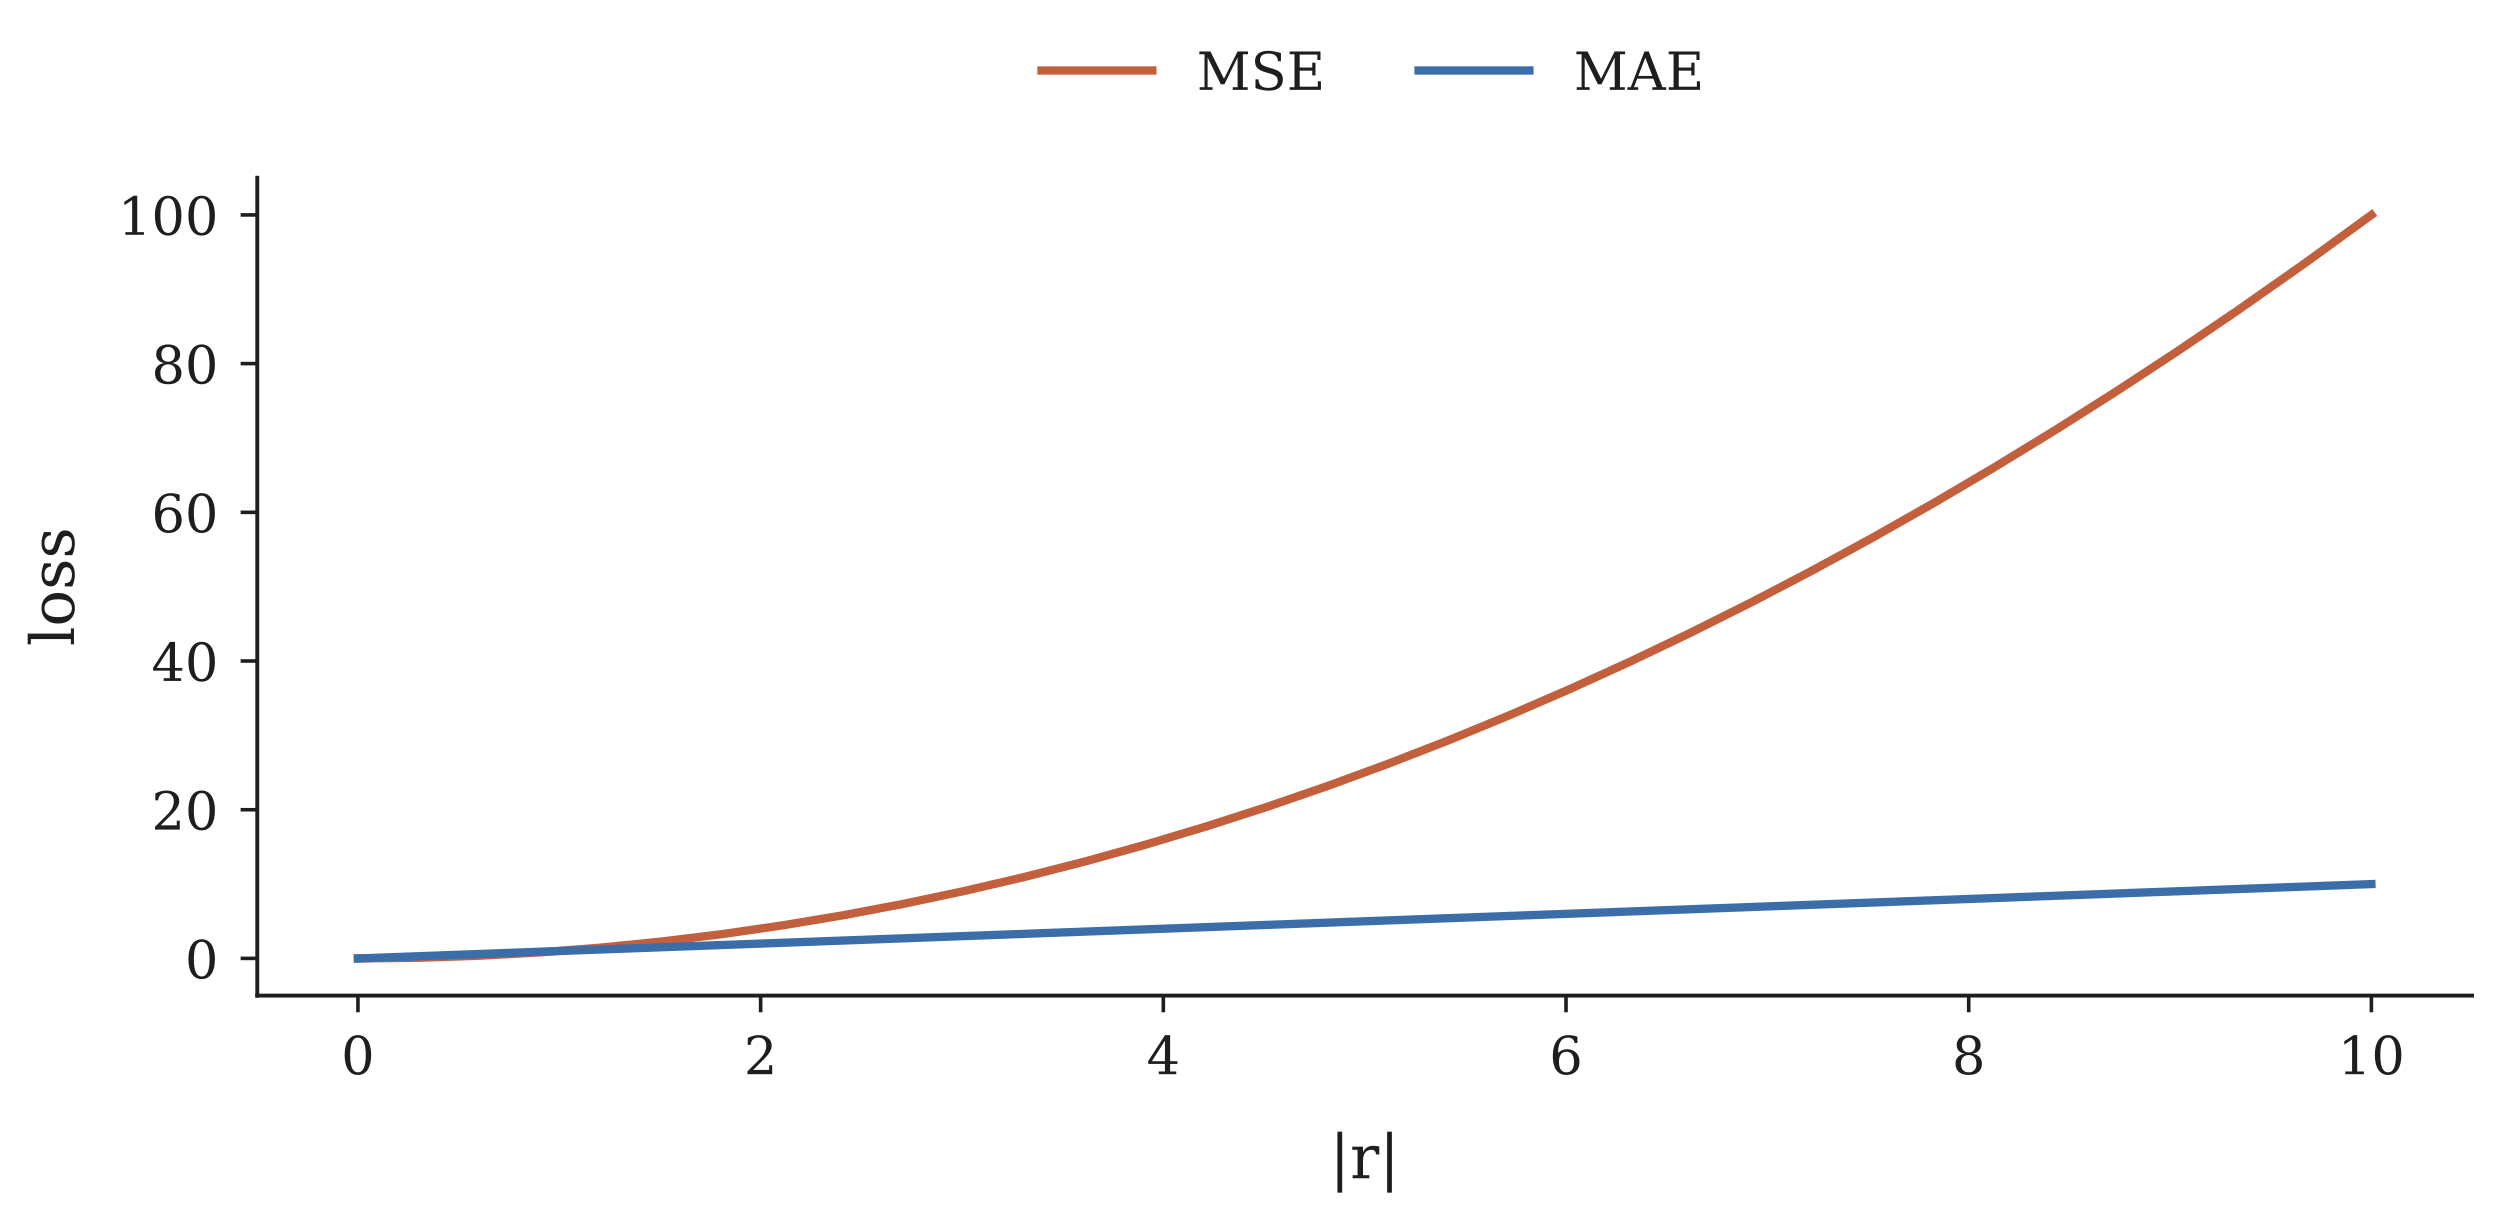
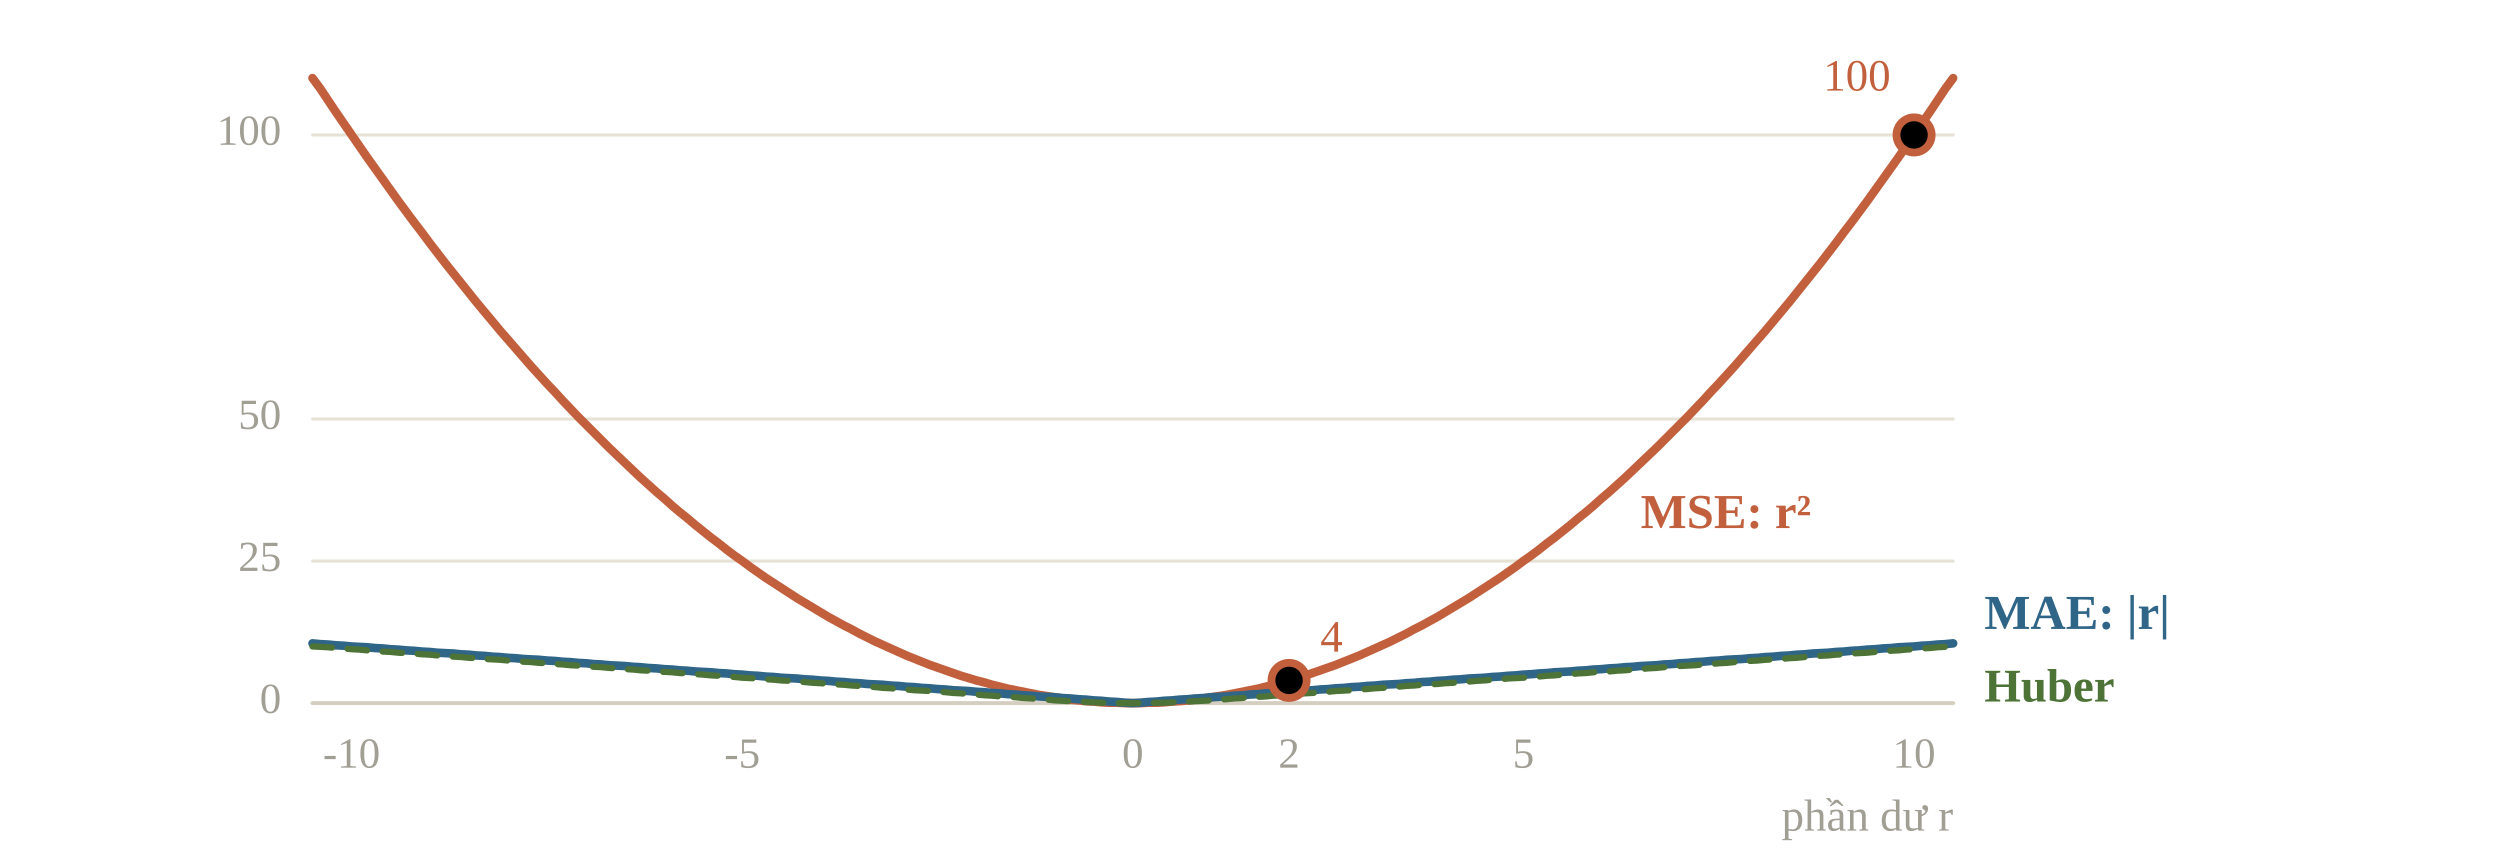
- <svg xmlns="http://www.w3.org/2000/svg" xmlns:xlink="http://www.w3.org/1999/xlink" style="font-family:var(--serif,Lora,Georgia,serif);color:var(--text,#1f1e1c)" width="450.946pt" height="220.56pt" viewBox="0 0 450.946 220.56" version="1.1">
-   <defs>
-     <style type="text/css">*{stroke-linejoin: round; stroke-linecap: butt}</style>
-   </defs>
-   <g id="figure_1">
-     <g id="patch_1">
-       <path d="M 0 220.56  L 450.946 220.56  L 450.946 0  L 0 0  L 0 220.56  z " style="fill: none" />
-     </g>
-     <g id="axes_1">
-       <g id="patch_2">
-         <path d="M 46.406 179.585  L 445.906 179.585  L 445.906 32.061  L 46.406 32.061  L 46.406 179.585  z " style="fill: none" />
-       </g>
-       <g id="matplotlib.axis_1">
-         <g id="xtick_1">
-           <g id="line2d_1">
-             <defs>
-               <path id="maf2fc3d3a6" d="M 0 0  L 0 3  " style="stroke: currentColor; stroke-width: 0.65" />
-             </defs>
-             <g>
-               <use xlink:href="#maf2fc3d3a6" x="64.565" y="179.585" style="stroke: currentColor; stroke-width: 0.65" />
-             </g>
-           </g>
-           <g id="text_1">
-             <text style="font-size: 9.5px; font-family: 'Lora', 'DejaVu Serif', 'DejaVu Sans'; text-anchor: middle; fill: currentColor" x="64.565" y="193.757" transform="rotate(-0 64.5655 193.7573)">0</text>
-           </g>
-         </g>
-         <g id="xtick_2">
-           <g id="line2d_2">
-             <g>
-               <use xlink:href="#maf2fc3d3a6" x="137.202" y="179.585" style="stroke: currentColor; stroke-width: 0.65" />
-             </g>
-           </g>
-           <g id="text_2">
-             <text style="font-size: 9.5px; font-family: 'Lora', 'DejaVu Serif', 'DejaVu Sans'; text-anchor: middle; fill: currentColor" x="137.202" y="193.757" transform="rotate(-0 137.2019 193.7573)">2</text>
-           </g>
-         </g>
-         <g id="xtick_3">
-           <g id="line2d_3">
-             <g>
-               <use xlink:href="#maf2fc3d3a6" x="209.838" y="179.585" style="stroke: currentColor; stroke-width: 0.65" />
-             </g>
-           </g>
-           <g id="text_3">
-             <text style="font-size: 9.5px; font-family: 'Lora', 'DejaVu Serif', 'DejaVu Sans'; text-anchor: middle; fill: currentColor" x="209.838" y="193.757" transform="rotate(-0 209.8382 193.7573)">4</text>
-           </g>
-         </g>
-         <g id="xtick_4">
-           <g id="line2d_4">
-             <g>
-               <use xlink:href="#maf2fc3d3a6" x="282.475" y="179.585" style="stroke: currentColor; stroke-width: 0.65" />
-             </g>
-           </g>
-           <g id="text_4">
-             <text style="font-size: 9.5px; font-family: 'Lora', 'DejaVu Serif', 'DejaVu Sans'; text-anchor: middle; fill: currentColor" x="282.475" y="193.757" transform="rotate(-0 282.4746 193.7573)">6</text>
-           </g>
-         </g>
-         <g id="xtick_5">
-           <g id="line2d_5">
-             <g>
-               <use xlink:href="#maf2fc3d3a6" x="355.111" y="179.585" style="stroke: currentColor; stroke-width: 0.65" />
-             </g>
-           </g>
-           <g id="text_5">
-             <text style="font-size: 9.5px; font-family: 'Lora', 'DejaVu Serif', 'DejaVu Sans'; text-anchor: middle; fill: currentColor" x="355.111" y="193.757" transform="rotate(-0 355.111 193.7573)">8</text>
-           </g>
-         </g>
-         <g id="xtick_6">
-           <g id="line2d_6">
-             <g>
-               <use xlink:href="#maf2fc3d3a6" x="427.747" y="179.585" style="stroke: currentColor; stroke-width: 0.65" />
-             </g>
-           </g>
-           <g id="text_6">
-             <text style="font-size: 9.5px; font-family: 'Lora', 'DejaVu Serif', 'DejaVu Sans'; text-anchor: middle; fill: currentColor" x="427.747" y="193.757" transform="rotate(-0 427.7473 193.7573)">10</text>
-           </g>
-         </g>
-         <g id="text_7">
-           <text style="font-size: 11px; font-family: 'Lora', 'DejaVu Serif', 'DejaVu Sans'; text-anchor: middle; fill: currentColor" x="246.156" y="212.54" transform="rotate(-0 246.1564 212.5398)">|r|</text>
-         </g>
-       </g>
-       <g id="matplotlib.axis_2">
-         <g id="ytick_1">
-           <g id="line2d_7">
-             <defs>
-               <path id="m01ad4ddd8d" d="M 0 0  L -3 0  " style="stroke: currentColor; stroke-width: 0.65" />
-             </defs>
-             <g>
-               <use xlink:href="#m01ad4ddd8d" x="46.406" y="172.879" style="stroke: currentColor; stroke-width: 0.65" />
-             </g>
-           </g>
-           <g id="text_8">
-             <text style="font-size: 9.5px; font-family: 'Lora', 'DejaVu Serif', 'DejaVu Sans'; text-anchor: end; fill: currentColor" x="39.406" y="176.465" transform="rotate(-0 39.40641 176.4654)">0</text>
-           </g>
-         </g>
-         <g id="ytick_2">
-           <g id="line2d_8">
-             <g>
-               <use xlink:href="#m01ad4ddd8d" x="46.406" y="146.057" style="stroke: currentColor; stroke-width: 0.65" />
-             </g>
-           </g>
-           <g id="text_9">
-             <text style="font-size: 9.5px; font-family: 'Lora', 'DejaVu Serif', 'DejaVu Sans'; text-anchor: end; fill: currentColor" x="39.406" y="149.643" transform="rotate(-0 39.40641 149.6429)">20</text>
-           </g>
-         </g>
-         <g id="ytick_3">
-           <g id="line2d_9">
-             <g>
-               <use xlink:href="#m01ad4ddd8d" x="46.406" y="119.234" style="stroke: currentColor; stroke-width: 0.65" />
-             </g>
-           </g>
-           <g id="text_10">
-             <text style="font-size: 9.5px; font-family: 'Lora', 'DejaVu Serif', 'DejaVu Sans'; text-anchor: end; fill: currentColor" x="39.406" y="122.82" transform="rotate(-0 39.40641 122.8203)">40</text>
-           </g>
-         </g>
-         <g id="ytick_4">
-           <g id="line2d_10">
-             <g>
-               <use xlink:href="#m01ad4ddd8d" x="46.406" y="92.411" style="stroke: currentColor; stroke-width: 0.65" />
-             </g>
-           </g>
-           <g id="text_11">
-             <text style="font-size: 9.5px; font-family: 'Lora', 'DejaVu Serif', 'DejaVu Sans'; text-anchor: end; fill: currentColor" x="39.406" y="95.998" transform="rotate(-0 39.40641 95.99773)">60</text>
-           </g>
-         </g>
-         <g id="ytick_5">
-           <g id="line2d_11">
-             <g>
-               <use xlink:href="#m01ad4ddd8d" x="46.406" y="65.589" style="stroke: currentColor; stroke-width: 0.65" />
-             </g>
-           </g>
-           <g id="text_12">
-             <text style="font-size: 9.5px; font-family: 'Lora', 'DejaVu Serif', 'DejaVu Sans'; text-anchor: end; fill: currentColor" x="39.406" y="69.175" transform="rotate(-0 39.40641 69.17517)">80</text>
-           </g>
-         </g>
-         <g id="ytick_6">
-           <g id="line2d_12">
-             <g>
-               <use xlink:href="#m01ad4ddd8d" x="46.406" y="38.766" style="stroke: currentColor; stroke-width: 0.65" />
-             </g>
-           </g>
-           <g id="text_13">
-             <text style="font-size: 9.5px; font-family: 'Lora', 'DejaVu Serif', 'DejaVu Sans'; text-anchor: end; fill: currentColor" x="39.406" y="42.353" transform="rotate(-0 39.40641 42.35261)">100</text>
-           </g>
-         </g>
-         <g id="text_14">
-           <text style="font-size: 11px; font-family: 'Lora', 'DejaVu Serif', 'DejaVu Sans'; text-anchor: middle; fill: currentColor" x="13.345" y="105.823" transform="rotate(-90 13.345 105.8228)">loss</text>
-         </g>
-       </g>
-       <g id="line2d_13">
-         <path d="M 64.565 172.879  L 75.497 172.758  L 86.429 172.393  L 97.361 171.786  L 108.293 170.935  L 119.225 169.841  L 130.157 168.505  L 141.089 166.925  L 152.021 165.103  L 162.953 163.037  L 173.884 160.728  L 184.816 158.176  L 195.748 155.382  L 206.68 152.344  L 217.612 149.063  L 228.544 145.539  L 239.476 141.773  L 250.408 137.763  L 261.34 133.51  L 272.271 129.014  L 283.203 124.275  L 294.135 119.293  L 305.067 114.068  L 315.999 108.6  L 326.931 102.889  L 337.863 96.935  L 348.795 90.738  L 359.727 84.298  L 370.659 77.615  L 381.59 70.689  L 392.522 63.52  L 403.454 56.108  L 415.601 47.587  L 427.747 38.766  L 427.747 38.766  " clip-path="url(#p45b672308f)" style="fill: none; stroke: var(--accent, #c2603e); stroke-width: 1.5; stroke-linecap: square" />
-       </g>
-       <g id="line2d_14">
-         <path d="M 64.565 172.879  L 427.747 159.468  L 427.747 159.468  " clip-path="url(#p45b672308f)" style="fill: none; stroke: var(--t-n, #3b6ea8); stroke-width: 1.5; stroke-linecap: square" />
-       </g>
-       <g id="patch_3">
-         <path d="M 46.406 179.585  L 46.406 32.061  " style="fill: none; stroke: currentColor; stroke-width: 0.7; stroke-linejoin: miter; stroke-linecap: square" />
-       </g>
-       <g id="patch_4">
-         <path d="M 46.406 179.585  L 445.906 179.585  " style="fill: none; stroke: currentColor; stroke-width: 0.7; stroke-linejoin: miter; stroke-linecap: square" />
-       </g>
-       <g id="legend_1">
-         <g id="line2d_15">
-           <path d="M 187.86 12.713  L 197.86 12.713  L 207.86 12.713  " style="fill: none; stroke: var(--accent, #c2603e); stroke-width: 1.5; stroke-linecap: square" />
-         </g>
-         <g id="text_15">
-           <text style="font-size: 9.5px; font-family: 'Lora', 'DejaVu Serif', 'DejaVu Sans'; text-anchor: start; fill: currentColor" x="215.86" y="16.212" transform="rotate(-0 215.8598 16.2125)">MSE</text>
-         </g>
-         <g id="line2d_16">
-           <path d="M 255.877 12.713  L 265.877 12.713  L 275.877 12.713  " style="fill: none; stroke: var(--t-n, #3b6ea8); stroke-width: 1.5; stroke-linecap: square" />
-         </g>
-         <g id="text_16">
-           <text style="font-size: 9.5px; font-family: 'Lora', 'DejaVu Serif', 'DejaVu Sans'; text-anchor: start; fill: currentColor" x="283.877" y="16.212" transform="rotate(-0 283.8766 16.2125)">MAE</text>
-         </g>
-       </g>
-     </g>
-   </g>
-   <defs>
-     <clipPath id="p45b672308f">
-       <rect x="46.406" y="32.061" width="399.5" height="147.524" />
-     </clipPath>
-   </defs>
+ <svg xmlns="http://www.w3.org/2000/svg" viewBox="0 0 640 220" width="640" role="img" aria-label="MSE phạt theo bình phương, MAE tuyến tính, Huber ở giữa." style="font-family:var(--serif, Lora, Georgia, serif);color:var(--text, #1f1e1c)">
+   <path d="M 80,180 L 500,180" fill="none" stroke="var(--line, #e6e2d6)" stroke-width="0.8" stroke-linecap="round" />
+   <path d="M 80,143.636 L 500,143.636" fill="none" stroke="var(--line, #e6e2d6)" stroke-width="0.8" stroke-linecap="round" />
+   <path d="M 80,107.273 L 500,107.273" fill="none" stroke="var(--line, #e6e2d6)" stroke-width="0.8" stroke-linecap="round" />
+   <path d="M 80,34.545 L 500,34.545" fill="none" stroke="var(--line, #e6e2d6)" stroke-width="0.8" stroke-linecap="round" />
+   <path d="M 80,180 L 500,180" fill="none" stroke="var(--line-strong, #d3cebf)" stroke-width="1" stroke-linecap="round" />
+   <text x="72" y="180" fill="var(--faint, #a19e94)" text-anchor="end" dominant-baseline="middle" font-family="var(--sans, Inter, &quot;Segoe UI&quot;, sans-serif)" font-size="11" font-weight="400">0</text>
+   <text x="72" y="143.636" fill="var(--faint, #a19e94)" text-anchor="end" dominant-baseline="middle" font-family="var(--sans, Inter, &quot;Segoe UI&quot;, sans-serif)" font-size="11" font-weight="400">25</text>
+   <text x="72" y="107.273" fill="var(--faint, #a19e94)" text-anchor="end" dominant-baseline="middle" font-family="var(--sans, Inter, &quot;Segoe UI&quot;, sans-serif)" font-size="11" font-weight="400">50</text>
+   <text x="72" y="34.545" fill="var(--faint, #a19e94)" text-anchor="end" dominant-baseline="middle" font-family="var(--sans, Inter, &quot;Segoe UI&quot;, sans-serif)" font-size="11" font-weight="400">100</text>
+   <text x="90" y="194" fill="var(--faint, #a19e94)" text-anchor="middle" dominant-baseline="middle" font-family="var(--sans, Inter, &quot;Segoe UI&quot;, sans-serif)" font-size="11" font-weight="400">-10</text>
+   <text x="190" y="194" fill="var(--faint, #a19e94)" text-anchor="middle" dominant-baseline="middle" font-family="var(--sans, Inter, &quot;Segoe UI&quot;, sans-serif)" font-size="11" font-weight="400">-5</text>
+   <text x="290" y="194" fill="var(--faint, #a19e94)" text-anchor="middle" dominant-baseline="middle" font-family="var(--sans, Inter, &quot;Segoe UI&quot;, sans-serif)" font-size="11" font-weight="400">0</text>
+   <text x="330" y="194" fill="var(--faint, #a19e94)" text-anchor="middle" dominant-baseline="middle" font-family="var(--sans, Inter, &quot;Segoe UI&quot;, sans-serif)" font-size="11" font-weight="400">2</text>
+   <text x="390" y="194" fill="var(--faint, #a19e94)" text-anchor="middle" dominant-baseline="middle" font-family="var(--sans, Inter, &quot;Segoe UI&quot;, sans-serif)" font-size="11" font-weight="400">5</text>
+   <text x="490" y="194" fill="var(--faint, #a19e94)" text-anchor="middle" dominant-baseline="middle" font-family="var(--sans, Inter, &quot;Segoe UI&quot;, sans-serif)" font-size="11" font-weight="400">10</text>
+   <text x="500" y="210" fill="var(--faint, #a19e94)" text-anchor="end" dominant-baseline="middle" font-family="var(--sans, Inter, &quot;Segoe UI&quot;, sans-serif)" font-size="11.5" font-weight="400">phần dư r</text>
+   <path d="M 80.0,20.0 L 82.0,22.7 L 84.0,25.7 L 86.0,28.7 L 88.0,31.6 L 90.0,34.5 L 92.0,37.4 L 94.0,40.3 L 96.0,43.1 L 98.0,45.9 L 100.0,48.7 L 102.0,51.5 L 104.0,54.2 L 106.0,56.9 L 108.0,59.5 L 110.0,62.2 L 112.0,64.8 L 114.0,67.4 L 116.0,69.9 L 118.0,72.4 L 120.0,74.9 L 122.0,77.4 L 124.0,79.8 L 126.0,82.2 L 128.0,84.6 L 130.0,86.9 L 132.0,89.2 L 134.0,91.5 L 136.0,93.8 L 138.0,96.0 L 140.0,98.2 L 142.0,100.3 L 144.0,102.5 L 146.0,104.6 L 148.0,106.7 L 150.0,108.7 L 152.0,110.7 L 154.0,112.7 L 156.0,114.7 L 158.0,116.6 L 160.0,118.5 L 162.0,120.4 L 164.0,122.3 L 166.0,124.1 L 168.0,125.9 L 170.0,127.6 L 172.0,129.4 L 174.0,131.1 L 176.0,132.7 L 178.0,134.4 L 180.0,136.0 L 182.0,137.6 L 184.0,139.1 L 186.0,140.7 L 188.0,142.2 L 190.0,143.6 L 192.0,145.1 L 194.0,146.5 L 196.0,147.9 L 198.0,149.2 L 200.0,150.5 L 202.0,151.8 L 204.0,153.1 L 206.0,154.3 L 208.0,155.5 L 210.0,156.7 L 212.0,157.9 L 214.0,159.0 L 216.0,160.1 L 218.0,161.1 L 220.0,162.2 L 222.0,163.2 L 224.0,164.2 L 226.0,165.1 L 228.0,166.0 L 230.0,166.9 L 232.0,167.8 L 234.0,168.6 L 236.0,169.4 L 238.0,170.2 L 240.0,170.9 L 242.0,171.6 L 244.0,172.3 L 246.0,173.0 L 248.0,173.6 L 250.0,174.2 L 252.0,174.7 L 254.0,175.3 L 256.0,175.8 L 258.0,176.3 L 260.0,176.7 L 262.0,177.1 L 264.0,177.5 L 266.0,177.9 L 268.0,178.2 L 270.0,178.5 L 272.0,178.8 L 274.0,179.1 L 276.0,179.3 L 278.0,179.5 L 280.0,179.6 L 282.0,179.8 L 284.0,179.9 L 286.0,179.9 L 288.0,180.0 L 290.0,180.0 L 292.0,180.0 L 294.0,179.9 L 296.0,179.9 L 298.0,179.8 L 300.0,179.6 L 302.0,179.5 L 304.0,179.3 L 306.0,179.1 L 308.0,178.8 L 310.0,178.5 L 312.0,178.2 L 314.0,177.9 L 316.0,177.5 L 318.0,177.1 L 320.0,176.7 L 322.0,176.3 L 324.0,175.8 L 326.0,175.3 L 328.0,174.7 L 330.0,174.2 L 332.0,173.6 L 334.0,173.0 L 336.0,172.3 L 338.0,171.6 L 340.0,170.9 L 342.0,170.2 L 344.0,169.4 L 346.0,168.6 L 348.0,167.8 L 350.0,166.9 L 352.0,166.0 L 354.0,165.1 L 356.0,164.2 L 358.0,163.2 L 360.0,162.2 L 362.0,161.1 L 364.0,160.1 L 366.0,159.0 L 368.0,157.9 L 370.0,156.7 L 372.0,155.5 L 374.0,154.3 L 376.0,153.1 L 378.0,151.8 L 380.0,150.5 L 382.0,149.2 L 384.0,147.9 L 386.0,146.5 L 388.0,145.1 L 390.0,143.6 L 392.0,142.2 L 394.0,140.7 L 396.0,139.1 L 398.0,137.6 L 400.0,136.0 L 402.0,134.4 L 404.0,132.7 L 406.0,131.1 L 408.0,129.4 L 410.0,127.6 L 412.0,125.9 L 414.0,124.1 L 416.0,122.3 L 418.0,120.4 L 420.0,118.5 L 422.0,116.6 L 424.0,114.7 L 426.0,112.7 L 428.0,110.7 L 430.0,108.7 L 432.0,106.7 L 434.0,104.6 L 436.0,102.5 L 438.0,100.3 L 440.0,98.2 L 442.0,96.0 L 444.0,93.8 L 446.0,91.5 L 448.0,89.2 L 450.0,86.9 L 452.0,84.6 L 454.0,82.2 L 456.0,79.8 L 458.0,77.4 L 460.0,74.9 L 462.0,72.4 L 464.0,69.9 L 466.0,67.4 L 468.0,64.8 L 470.0,62.2 L 472.0,59.5 L 474.0,56.9 L 476.0,54.2 L 478.0,51.5 L 480.0,48.7 L 482.0,45.9 L 484.0,43.1 L 486.0,40.3 L 488.0,37.4 L 490.0,34.5 L 492.0,31.6 L 494.0,28.7 L 496.0,25.7 L 498.0,22.7 L 500.0,20.0" fill="none" stroke="var(--accent, #c2603e)" stroke-width="2.2" opacity="1" stroke-linecap="round" stroke-linejoin="round" />
+   <path d="M 80.0,164.7 L 82.0,164.9 L 84.0,165.0 L 86.0,165.2 L 88.0,165.3 L 90.0,165.5 L 92.0,165.6 L 94.0,165.7 L 96.0,165.9 L 98.0,166.0 L 100.0,166.2 L 102.0,166.3 L 104.0,166.5 L 106.0,166.6 L 108.0,166.8 L 110.0,166.9 L 112.0,167.1 L 114.0,167.2 L 116.0,167.3 L 118.0,167.5 L 120.0,167.6 L 122.0,167.8 L 124.0,167.9 L 126.0,168.1 L 128.0,168.2 L 130.0,168.4 L 132.0,168.5 L 134.0,168.7 L 136.0,168.8 L 138.0,168.9 L 140.0,169.1 L 142.0,169.2 L 144.0,169.4 L 146.0,169.5 L 148.0,169.7 L 150.0,169.8 L 152.0,170.0 L 154.0,170.1 L 156.0,170.3 L 158.0,170.4 L 160.0,170.5 L 162.0,170.7 L 164.0,170.8 L 166.0,171.0 L 168.0,171.1 L 170.0,171.3 L 172.0,171.4 L 174.0,171.6 L 176.0,171.7 L 178.0,171.9 L 180.0,172.0 L 182.0,172.1 L 184.0,172.3 L 186.0,172.4 L 188.0,172.6 L 190.0,172.7 L 192.0,172.9 L 194.0,173.0 L 196.0,173.2 L 198.0,173.3 L 200.0,173.5 L 202.0,173.6 L 204.0,173.7 L 206.0,173.9 L 208.0,174.0 L 210.0,174.2 L 212.0,174.3 L 214.0,174.5 L 216.0,174.6 L 218.0,174.8 L 220.0,174.9 L 222.0,175.1 L 224.0,175.2 L 226.0,175.3 L 228.0,175.5 L 230.0,175.6 L 232.0,175.8 L 234.0,175.9 L 236.0,176.1 L 238.0,176.2 L 240.0,176.4 L 242.0,176.5 L 244.0,176.7 L 246.0,176.8 L 248.0,176.9 L 250.0,177.1 L 252.0,177.2 L 254.0,177.4 L 256.0,177.5 L 258.0,177.7 L 260.0,177.8 L 262.0,178.0 L 264.0,178.1 L 266.0,178.3 L 268.0,178.4 L 270.0,178.5 L 272.0,178.7 L 274.0,178.8 L 276.0,179.0 L 278.0,179.1 L 280.0,179.3 L 282.0,179.4 L 284.0,179.6 L 286.0,179.7 L 288.0,179.9 L 290.0,180.0 L 292.0,179.9 L 294.0,179.7 L 296.0,179.6 L 298.0,179.4 L 300.0,179.3 L 302.0,179.1 L 304.0,179.0 L 306.0,178.8 L 308.0,178.7 L 310.0,178.5 L 312.0,178.4 L 314.0,178.3 L 316.0,178.1 L 318.0,178.0 L 320.0,177.8 L 322.0,177.7 L 324.0,177.5 L 326.0,177.4 L 328.0,177.2 L 330.0,177.1 L 332.0,176.9 L 334.0,176.8 L 336.0,176.7 L 338.0,176.5 L 340.0,176.4 L 342.0,176.2 L 344.0,176.1 L 346.0,175.9 L 348.0,175.8 L 350.0,175.6 L 352.0,175.5 L 354.0,175.3 L 356.0,175.2 L 358.0,175.1 L 360.0,174.9 L 362.0,174.8 L 364.0,174.6 L 366.0,174.5 L 368.0,174.3 L 370.0,174.2 L 372.0,174.0 L 374.0,173.9 L 376.0,173.7 L 378.0,173.6 L 380.0,173.5 L 382.0,173.3 L 384.0,173.2 L 386.0,173.0 L 388.0,172.9 L 390.0,172.7 L 392.0,172.6 L 394.0,172.4 L 396.0,172.3 L 398.0,172.1 L 400.0,172.0 L 402.0,171.9 L 404.0,171.7 L 406.0,171.6 L 408.0,171.4 L 410.0,171.3 L 412.0,171.1 L 414.0,171.0 L 416.0,170.8 L 418.0,170.7 L 420.0,170.5 L 422.0,170.4 L 424.0,170.3 L 426.0,170.1 L 428.0,170.0 L 430.0,169.8 L 432.0,169.7 L 434.0,169.5 L 436.0,169.4 L 438.0,169.2 L 440.0,169.1 L 442.0,168.9 L 444.0,168.8 L 446.0,168.7 L 448.0,168.5 L 450.0,168.4 L 452.0,168.2 L 454.0,168.1 L 456.0,167.9 L 458.0,167.8 L 460.0,167.6 L 462.0,167.5 L 464.0,167.3 L 466.0,167.2 L 468.0,167.1 L 470.0,166.9 L 472.0,166.8 L 474.0,166.6 L 476.0,166.5 L 478.0,166.3 L 480.0,166.2 L 482.0,166.0 L 484.0,165.9 L 486.0,165.7 L 488.0,165.6 L 490.0,165.5 L 492.0,165.3 L 494.0,165.2 L 496.0,165.0 L 498.0,164.9 L 500.0,164.7" fill="none" stroke="var(--t-n, #2f6587)" stroke-width="2.2" opacity="1" stroke-linecap="round" stroke-linejoin="round" />
+   <path d="M 80.0,165.5 L 82.0,165.6 L 84.0,165.7 L 86.0,165.9 L 88.0,166.0 L 90.0,166.2 L 92.0,166.3 L 94.0,166.5 L 96.0,166.6 L 98.0,166.8 L 100.0,166.9 L 102.0,167.1 L 104.0,167.2 L 106.0,167.3 L 108.0,167.5 L 110.0,167.6 L 112.0,167.8 L 114.0,167.9 L 116.0,168.1 L 118.0,168.2 L 120.0,168.4 L 122.0,168.5 L 124.0,168.7 L 126.0,168.8 L 128.0,168.9 L 130.0,169.1 L 132.0,169.2 L 134.0,169.4 L 136.0,169.5 L 138.0,169.7 L 140.0,169.8 L 142.0,170.0 L 144.0,170.1 L 146.0,170.3 L 148.0,170.4 L 150.0,170.5 L 152.0,170.7 L 154.0,170.8 L 156.0,171.0 L 158.0,171.1 L 160.0,171.3 L 162.0,171.4 L 164.0,171.6 L 166.0,171.7 L 168.0,171.9 L 170.0,172.0 L 172.0,172.1 L 174.0,172.3 L 176.0,172.4 L 178.0,172.6 L 180.0,172.7 L 182.0,172.9 L 184.0,173.0 L 186.0,173.2 L 188.0,173.3 L 190.0,173.5 L 192.0,173.6 L 194.0,173.7 L 196.0,173.9 L 198.0,174.0 L 200.0,174.2 L 202.0,174.3 L 204.0,174.5 L 206.0,174.6 L 208.0,174.8 L 210.0,174.9 L 212.0,175.1 L 214.0,175.2 L 216.0,175.3 L 218.0,175.5 L 220.0,175.6 L 222.0,175.8 L 224.0,175.9 L 226.0,176.1 L 228.0,176.2 L 230.0,176.4 L 232.0,176.5 L 234.0,176.7 L 236.0,176.8 L 238.0,176.9 L 240.0,177.1 L 242.0,177.2 L 244.0,177.4 L 246.0,177.5 L 248.0,177.7 L 250.0,177.8 L 252.0,178.0 L 254.0,178.1 L 256.0,178.3 L 258.0,178.4 L 260.0,178.5 L 262.0,178.7 L 264.0,178.8 L 266.0,179.0 L 268.0,179.1 L 270.0,179.3 L 272.0,179.4 L 274.0,179.5 L 276.0,179.6 L 278.0,179.7 L 280.0,179.8 L 282.0,179.9 L 284.0,179.9 L 286.0,180.0 L 288.0,180.0 L 290.0,180.0 L 292.0,180.0 L 294.0,180.0 L 296.0,179.9 L 298.0,179.9 L 300.0,179.8 L 302.0,179.7 L 304.0,179.6 L 306.0,179.5 L 308.0,179.4 L 310.0,179.3 L 312.0,179.1 L 314.0,179.0 L 316.0,178.8 L 318.0,178.7 L 320.0,178.5 L 322.0,178.4 L 324.0,178.3 L 326.0,178.1 L 328.0,178.0 L 330.0,177.8 L 332.0,177.7 L 334.0,177.5 L 336.0,177.4 L 338.0,177.2 L 340.0,177.1 L 342.0,176.9 L 344.0,176.8 L 346.0,176.7 L 348.0,176.5 L 350.0,176.4 L 352.0,176.2 L 354.0,176.1 L 356.0,175.9 L 358.0,175.8 L 360.0,175.6 L 362.0,175.5 L 364.0,175.3 L 366.0,175.2 L 368.0,175.1 L 370.0,174.9 L 372.0,174.8 L 374.0,174.6 L 376.0,174.5 L 378.0,174.3 L 380.0,174.2 L 382.0,174.0 L 384.0,173.9 L 386.0,173.7 L 388.0,173.6 L 390.0,173.5 L 392.0,173.3 L 394.0,173.2 L 396.0,173.0 L 398.0,172.9 L 400.0,172.7 L 402.0,172.6 L 404.0,172.4 L 406.0,172.3 L 408.0,172.1 L 410.0,172.0 L 412.0,171.9 L 414.0,171.7 L 416.0,171.6 L 418.0,171.4 L 420.0,171.3 L 422.0,171.1 L 424.0,171.0 L 426.0,170.8 L 428.0,170.7 L 430.0,170.5 L 432.0,170.4 L 434.0,170.3 L 436.0,170.1 L 438.0,170.0 L 440.0,169.8 L 442.0,169.7 L 444.0,169.5 L 446.0,169.4 L 448.0,169.2 L 450.0,169.1 L 452.0,168.9 L 454.0,168.8 L 456.0,168.7 L 458.0,168.5 L 460.0,168.4 L 462.0,168.2 L 464.0,168.1 L 466.0,167.9 L 468.0,167.8 L 470.0,167.6 L 472.0,167.5 L 474.0,167.3 L 476.0,167.2 L 478.0,167.1 L 480.0,166.9 L 482.0,166.8 L 484.0,166.6 L 486.0,166.5 L 488.0,166.3 L 490.0,166.2 L 492.0,166.0 L 494.0,165.9 L 496.0,165.7 L 498.0,165.6 L 500.0,165.5" fill="none" stroke="var(--t-s, #4d7337)" stroke-width="1.6" opacity="1" stroke-linecap="round" stroke-linejoin="round" stroke-dasharray="5 4" />
+   <circle cx="330" cy="174.182" r="4.5" fill="var(--paper, var(--bg, #faf9f5))" fill-opacity="1" stroke="var(--accent, #c2603e)" stroke-width="2" />
+   <circle cx="490" cy="34.545" r="4.5" fill="var(--paper, var(--bg, #faf9f5))" fill-opacity="1" stroke="var(--accent, #c2603e)" stroke-width="2" />
+   <text xml:space="preserve" style="font-variant-ligatures:none" x="338" y="164.182" fill="var(--accent, #c2603e)" text-anchor="start" dominant-baseline="middle" font-family="var(--mono, &quot;JetBrains Mono&quot;, Consolas, monospace)" font-size="11.5" font-weight="400">4</text>
+   <text xml:space="preserve" style="font-variant-ligatures:none" x="484" y="20.546" fill="var(--accent, #c2603e)" text-anchor="end" dominant-baseline="middle" font-family="var(--mono, &quot;JetBrains Mono&quot;, Consolas, monospace)" font-size="11.5" font-weight="400">100</text>
+   <text x="420" y="131.636" fill="var(--accent, #c2603e)" text-anchor="start" dominant-baseline="middle" font-family="var(--sans, Inter, &quot;Segoe UI&quot;, sans-serif)" font-size="12.5" font-weight="600">MSE: r²</text>
+   <text x="508" y="157.455" fill="var(--t-n, #2f6587)" text-anchor="start" dominant-baseline="middle" font-family="var(--sans, Inter, &quot;Segoe UI&quot;, sans-serif)" font-size="12.5" font-weight="600">MAE: |r|</text>
+   <text x="508" y="176.182" fill="var(--t-s, #4d7337)" text-anchor="start" dominant-baseline="middle" font-family="var(--sans, Inter, &quot;Segoe UI&quot;, sans-serif)" font-size="12" font-weight="600">Huber</text>
</svg>
